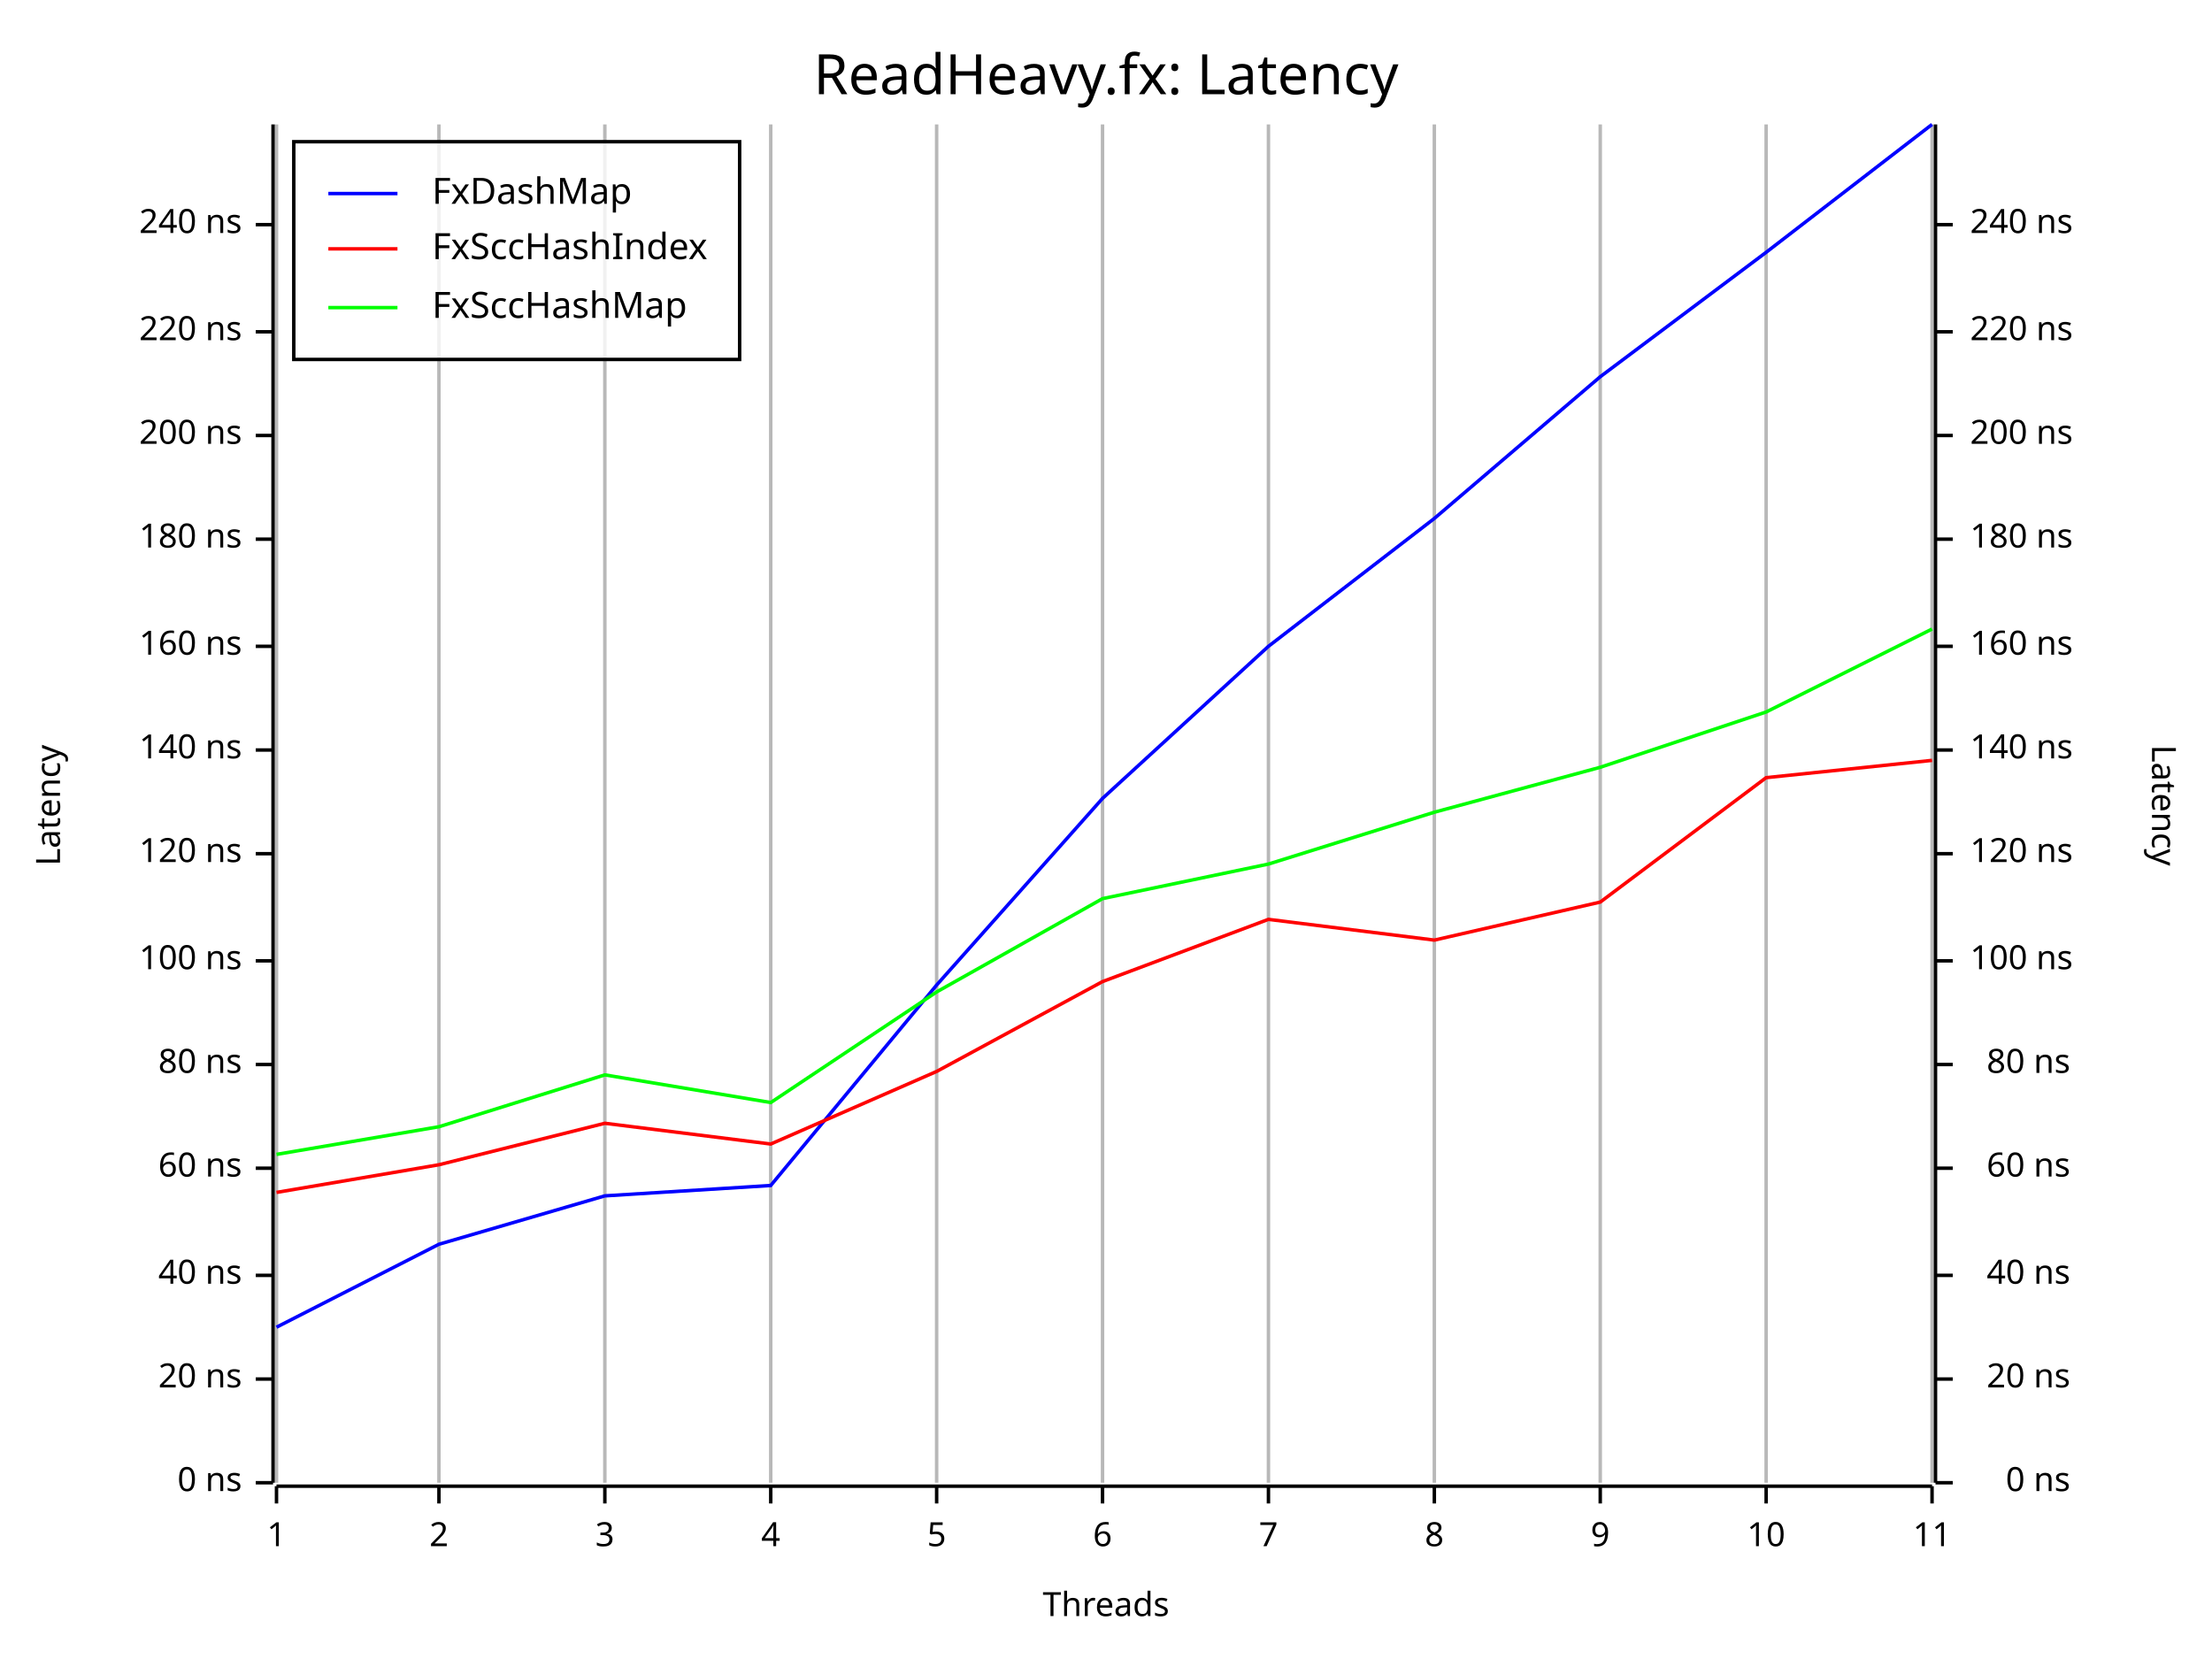
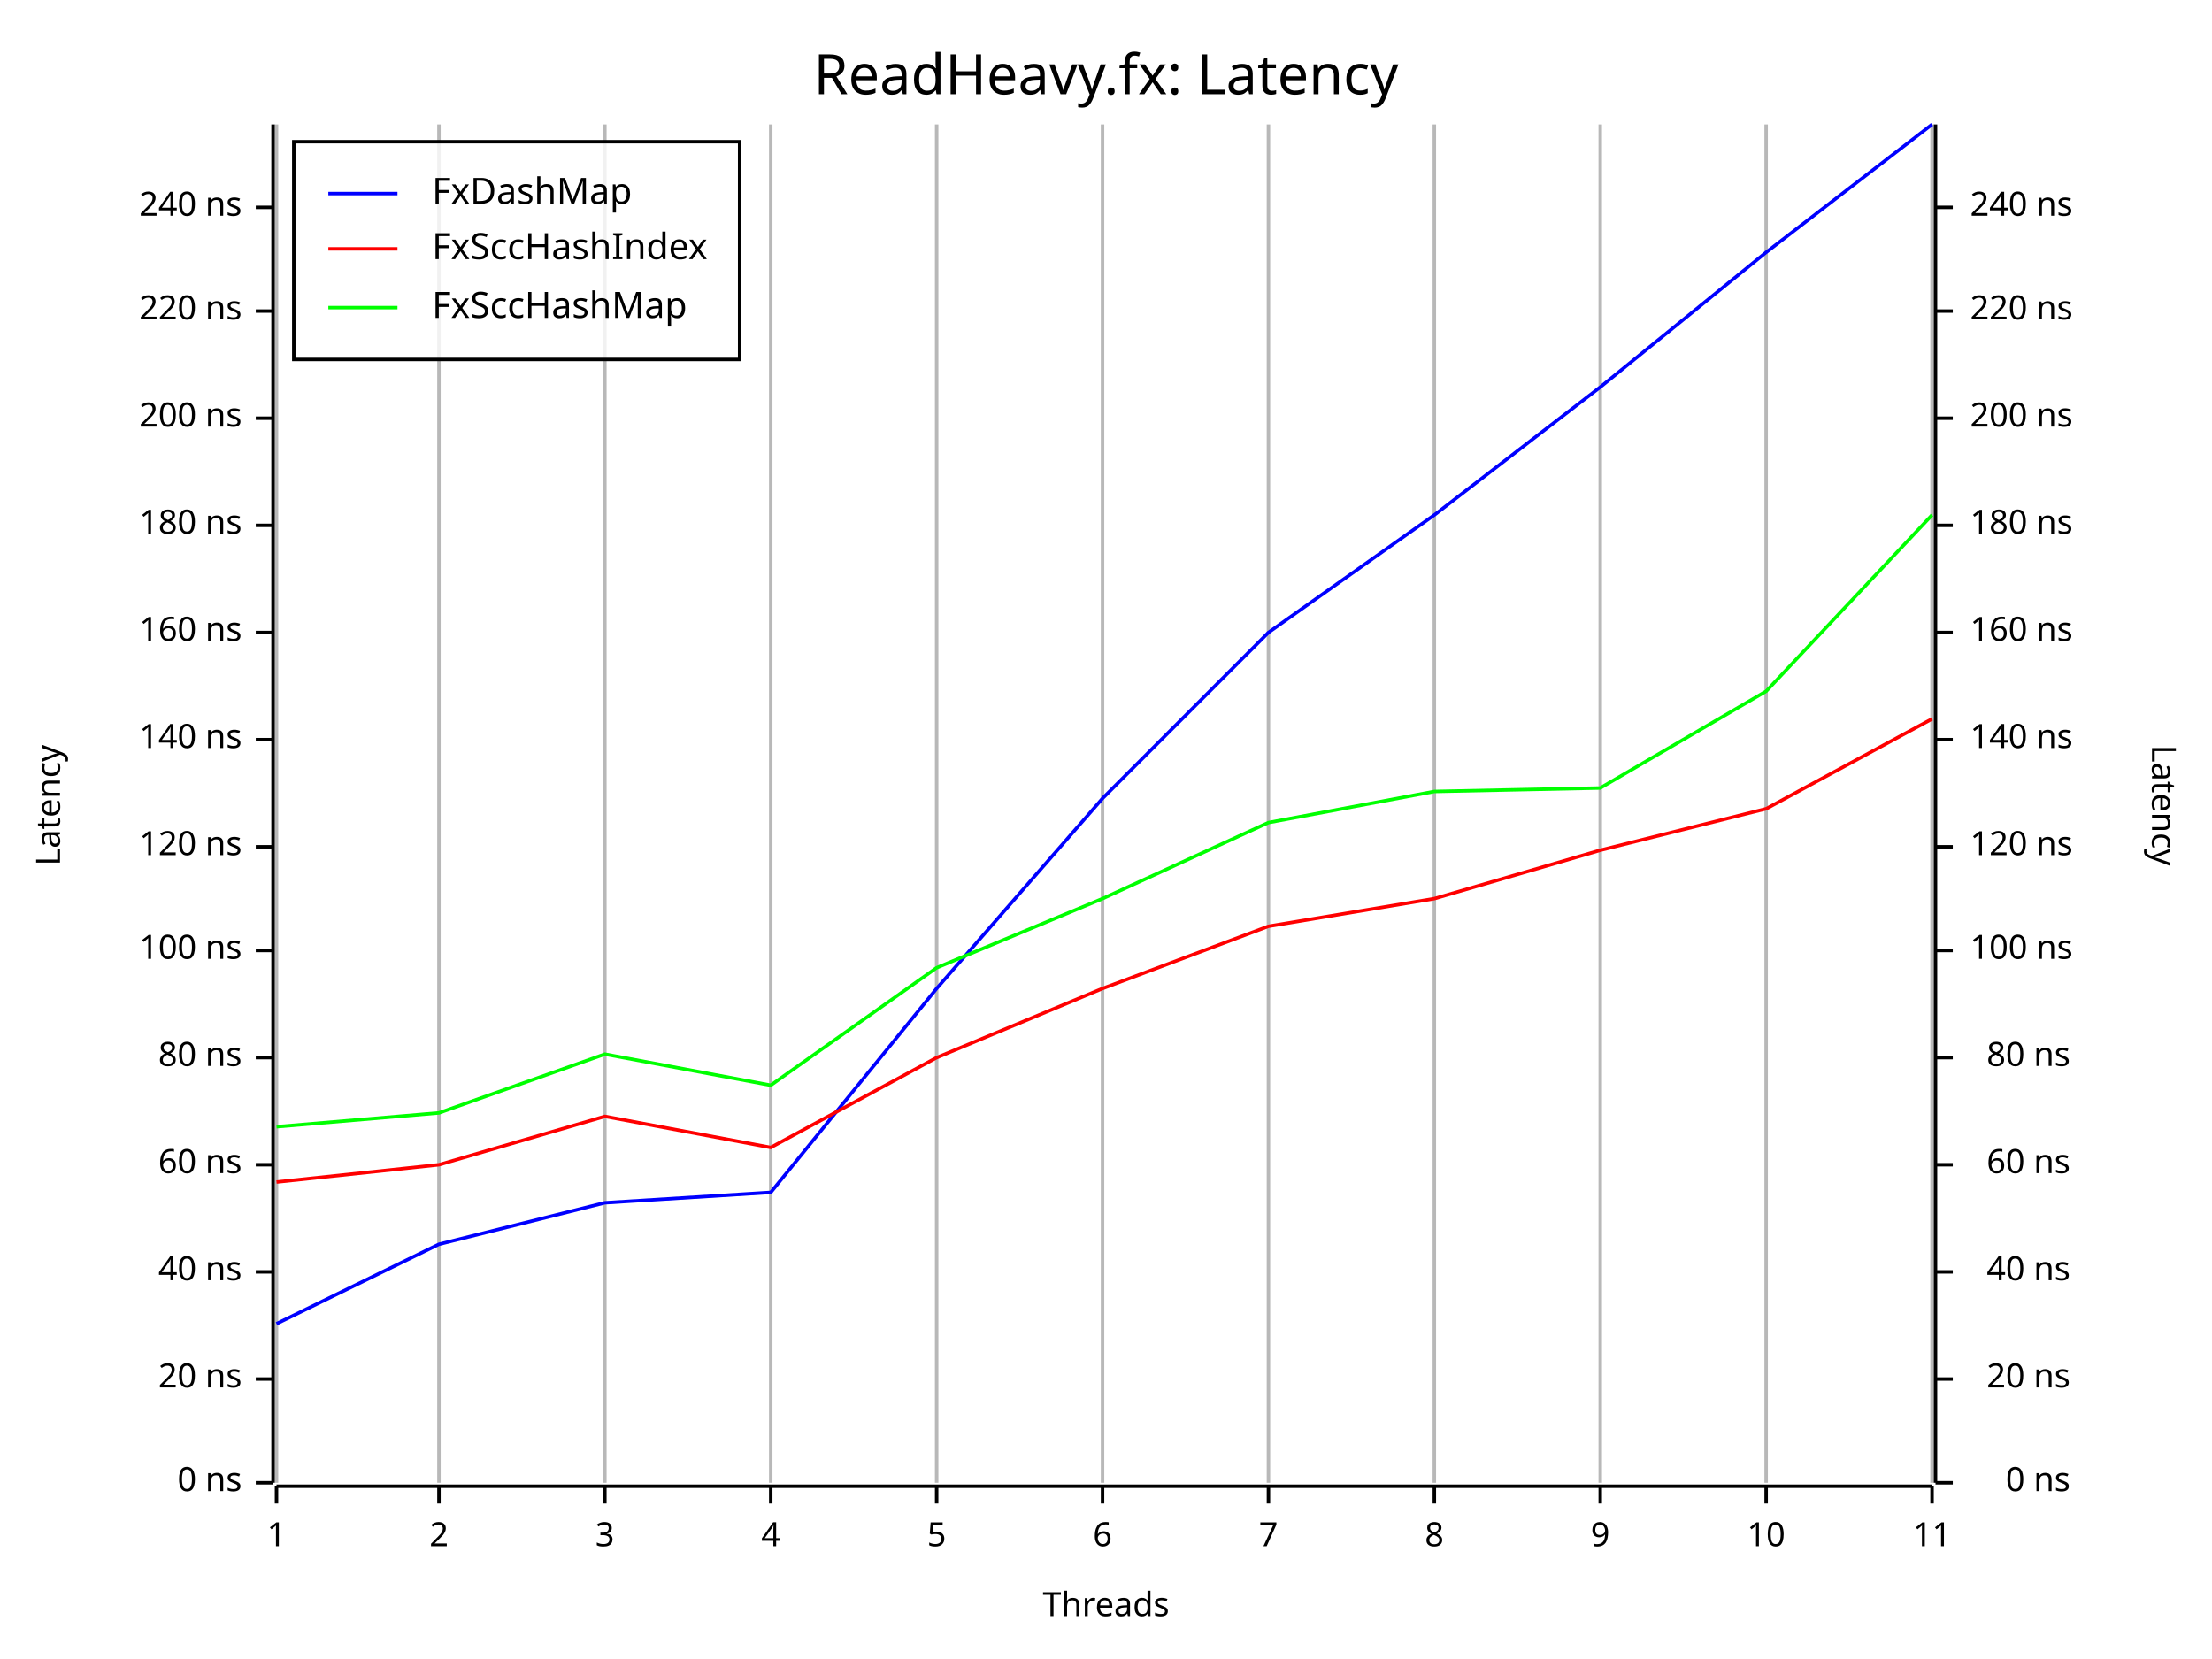
<svg xmlns="http://www.w3.org/2000/svg" width="640" height="480" viewBox="0 0 640 480">
  <rect x="0" y="0" width="640" height="480" opacity="1" fill="#FFFFFF" stroke="none" />
  <text x="320" y="15" dy="0.76em" text-anchor="middle" font-family="Fira Code" font-size="16.129" opacity="1" fill="#000000">
ReadHeavy.fx: Latency
</text>
  <line opacity="0.1" stroke="#000000" stroke-width="1" x1="80" y1="429" x2="80" y2="36" />
  <line opacity="0.1" stroke="#000000" stroke-width="1" x1="127" y1="429" x2="127" y2="36" />
  <line opacity="0.1" stroke="#000000" stroke-width="1" x1="175" y1="429" x2="175" y2="36" />
  <line opacity="0.1" stroke="#000000" stroke-width="1" x1="223" y1="429" x2="223" y2="36" />
  <line opacity="0.1" stroke="#000000" stroke-width="1" x1="271" y1="429" x2="271" y2="36" />
  <line opacity="0.1" stroke="#000000" stroke-width="1" x1="319" y1="429" x2="319" y2="36" />
  <line opacity="0.1" stroke="#000000" stroke-width="1" x1="367" y1="429" x2="367" y2="36" />
  <line opacity="0.1" stroke="#000000" stroke-width="1" x1="415" y1="429" x2="415" y2="36" />
  <line opacity="0.1" stroke="#000000" stroke-width="1" x1="463" y1="429" x2="463" y2="36" />
  <line opacity="0.1" stroke="#000000" stroke-width="1" x1="511" y1="429" x2="511" y2="36" />
  <line opacity="0.1" stroke="#000000" stroke-width="1" x1="559" y1="429" x2="559" y2="36" />
  <text x="10" y="233" dy="0.76em" text-anchor="middle" font-family="sans-serif" font-size="9.677" opacity="1" fill="#000000" transform="rotate(270, 10, 233)">
Latency
</text>
  <text x="320" y="470" dy="-0.5ex" text-anchor="middle" font-family="sans-serif" font-size="9.677" opacity="1" fill="#000000">
Threads
</text>
  <text x="630" y="233" dy="0.76em" text-anchor="middle" font-family="sans-serif" font-size="9.677" opacity="1" fill="#000000" transform="rotate(90, 630, 233)">
Latency
</text>
  <line opacity="0.2" stroke="#000000" stroke-width="1" x1="80" y1="429" x2="80" y2="36" />
  <line opacity="0.2" stroke="#000000" stroke-width="1" x1="127" y1="429" x2="127" y2="36" />
  <line opacity="0.2" stroke="#000000" stroke-width="1" x1="175" y1="429" x2="175" y2="36" />
  <line opacity="0.2" stroke="#000000" stroke-width="1" x1="223" y1="429" x2="223" y2="36" />
  <line opacity="0.2" stroke="#000000" stroke-width="1" x1="271" y1="429" x2="271" y2="36" />
  <line opacity="0.2" stroke="#000000" stroke-width="1" x1="319" y1="429" x2="319" y2="36" />
  <line opacity="0.2" stroke="#000000" stroke-width="1" x1="367" y1="429" x2="367" y2="36" />
  <line opacity="0.2" stroke="#000000" stroke-width="1" x1="415" y1="429" x2="415" y2="36" />
  <line opacity="0.2" stroke="#000000" stroke-width="1" x1="463" y1="429" x2="463" y2="36" />
  <line opacity="0.2" stroke="#000000" stroke-width="1" x1="511" y1="429" x2="511" y2="36" />
  <line opacity="0.2" stroke="#000000" stroke-width="1" x1="559" y1="429" x2="559" y2="36" />
  <polyline fill="none" opacity="1" stroke="#000000" stroke-width="1" points="79,36 79,429 " />
  <text x="70" y="429" dy="0.5ex" text-anchor="end" font-family="sans-serif" font-size="9.677" opacity="1" fill="#000000">
0 ns
</text>
  <polyline fill="none" opacity="1" stroke="#000000" stroke-width="1" points="74,429 79,429 " />
  <text x="70" y="399" dy="0.5ex" text-anchor="end" font-family="sans-serif" font-size="9.677" opacity="1" fill="#000000">
20 ns
</text>
  <polyline fill="none" opacity="1" stroke="#000000" stroke-width="1" points="74,399 79,399 " />
-   <text x="70" y="369" dy="0.5ex" text-anchor="end" font-family="sans-serif" font-size="9.677" opacity="1" fill="#000000">
+   <text x="70" y="368" dy="0.5ex" text-anchor="end" font-family="sans-serif" font-size="9.677" opacity="1" fill="#000000">
40 ns
</text>
-   <polyline fill="none" opacity="1" stroke="#000000" stroke-width="1" points="74,369 79,369 " />
-   <text x="70" y="338" dy="0.5ex" text-anchor="end" font-family="sans-serif" font-size="9.677" opacity="1" fill="#000000">
+   <polyline fill="none" opacity="1" stroke="#000000" stroke-width="1" points="74,368 79,368 " />
+   <text x="70" y="337" dy="0.5ex" text-anchor="end" font-family="sans-serif" font-size="9.677" opacity="1" fill="#000000">
60 ns
</text>
-   <polyline fill="none" opacity="1" stroke="#000000" stroke-width="1" points="74,338 79,338 " />
-   <text x="70" y="308" dy="0.5ex" text-anchor="end" font-family="sans-serif" font-size="9.677" opacity="1" fill="#000000">
+   <polyline fill="none" opacity="1" stroke="#000000" stroke-width="1" points="74,337 79,337 " />
+   <text x="70" y="306" dy="0.5ex" text-anchor="end" font-family="sans-serif" font-size="9.677" opacity="1" fill="#000000">
80 ns
</text>
-   <polyline fill="none" opacity="1" stroke="#000000" stroke-width="1" points="74,308 79,308 " />
-   <text x="70" y="278" dy="0.5ex" text-anchor="end" font-family="sans-serif" font-size="9.677" opacity="1" fill="#000000">
+   <polyline fill="none" opacity="1" stroke="#000000" stroke-width="1" points="74,306 79,306 " />
+   <text x="70" y="275" dy="0.5ex" text-anchor="end" font-family="sans-serif" font-size="9.677" opacity="1" fill="#000000">
100 ns
</text>
-   <polyline fill="none" opacity="1" stroke="#000000" stroke-width="1" points="74,278 79,278 " />
-   <text x="70" y="247" dy="0.5ex" text-anchor="end" font-family="sans-serif" font-size="9.677" opacity="1" fill="#000000">
+   <polyline fill="none" opacity="1" stroke="#000000" stroke-width="1" points="74,275 79,275 " />
+   <text x="70" y="245" dy="0.5ex" text-anchor="end" font-family="sans-serif" font-size="9.677" opacity="1" fill="#000000">
120 ns
</text>
-   <polyline fill="none" opacity="1" stroke="#000000" stroke-width="1" points="74,247 79,247 " />
-   <text x="70" y="217" dy="0.5ex" text-anchor="end" font-family="sans-serif" font-size="9.677" opacity="1" fill="#000000">
+   <polyline fill="none" opacity="1" stroke="#000000" stroke-width="1" points="74,245 79,245 " />
+   <text x="70" y="214" dy="0.5ex" text-anchor="end" font-family="sans-serif" font-size="9.677" opacity="1" fill="#000000">
140 ns
</text>
-   <polyline fill="none" opacity="1" stroke="#000000" stroke-width="1" points="74,217 79,217 " />
-   <text x="70" y="187" dy="0.5ex" text-anchor="end" font-family="sans-serif" font-size="9.677" opacity="1" fill="#000000">
+   <polyline fill="none" opacity="1" stroke="#000000" stroke-width="1" points="74,214 79,214 " />
+   <text x="70" y="183" dy="0.5ex" text-anchor="end" font-family="sans-serif" font-size="9.677" opacity="1" fill="#000000">
160 ns
</text>
-   <polyline fill="none" opacity="1" stroke="#000000" stroke-width="1" points="74,187 79,187 " />
-   <text x="70" y="156" dy="0.5ex" text-anchor="end" font-family="sans-serif" font-size="9.677" opacity="1" fill="#000000">
+   <polyline fill="none" opacity="1" stroke="#000000" stroke-width="1" points="74,183 79,183 " />
+   <text x="70" y="152" dy="0.5ex" text-anchor="end" font-family="sans-serif" font-size="9.677" opacity="1" fill="#000000">
180 ns
</text>
-   <polyline fill="none" opacity="1" stroke="#000000" stroke-width="1" points="74,156 79,156 " />
-   <text x="70" y="126" dy="0.5ex" text-anchor="end" font-family="sans-serif" font-size="9.677" opacity="1" fill="#000000">
+   <polyline fill="none" opacity="1" stroke="#000000" stroke-width="1" points="74,152 79,152 " />
+   <text x="70" y="121" dy="0.5ex" text-anchor="end" font-family="sans-serif" font-size="9.677" opacity="1" fill="#000000">
200 ns
</text>
-   <polyline fill="none" opacity="1" stroke="#000000" stroke-width="1" points="74,126 79,126 " />
-   <text x="70" y="96" dy="0.5ex" text-anchor="end" font-family="sans-serif" font-size="9.677" opacity="1" fill="#000000">
+   <polyline fill="none" opacity="1" stroke="#000000" stroke-width="1" points="74,121 79,121 " />
+   <text x="70" y="90" dy="0.5ex" text-anchor="end" font-family="sans-serif" font-size="9.677" opacity="1" fill="#000000">
220 ns
</text>
-   <polyline fill="none" opacity="1" stroke="#000000" stroke-width="1" points="74,96 79,96 " />
-   <text x="70" y="65" dy="0.5ex" text-anchor="end" font-family="sans-serif" font-size="9.677" opacity="1" fill="#000000">
+   <polyline fill="none" opacity="1" stroke="#000000" stroke-width="1" points="74,90 79,90 " />
+   <text x="70" y="60" dy="0.5ex" text-anchor="end" font-family="sans-serif" font-size="9.677" opacity="1" fill="#000000">
240 ns
</text>
-   <polyline fill="none" opacity="1" stroke="#000000" stroke-width="1" points="74,65 79,65 " />
+   <polyline fill="none" opacity="1" stroke="#000000" stroke-width="1" points="74,60 79,60 " />
  <polyline fill="none" opacity="1" stroke="#000000" stroke-width="1" points="80,430 559,430 " />
  <text x="80" y="440" dy="0.76em" text-anchor="middle" font-family="sans-serif" font-size="9.677" opacity="1" fill="#000000">
1
</text>
  <polyline fill="none" opacity="1" stroke="#000000" stroke-width="1" points="80,430 80,435 " />
  <text x="127" y="440" dy="0.76em" text-anchor="middle" font-family="sans-serif" font-size="9.677" opacity="1" fill="#000000">
2
</text>
  <polyline fill="none" opacity="1" stroke="#000000" stroke-width="1" points="127,430 127,435 " />
  <text x="175" y="440" dy="0.76em" text-anchor="middle" font-family="sans-serif" font-size="9.677" opacity="1" fill="#000000">
3
</text>
  <polyline fill="none" opacity="1" stroke="#000000" stroke-width="1" points="175,430 175,435 " />
  <text x="223" y="440" dy="0.76em" text-anchor="middle" font-family="sans-serif" font-size="9.677" opacity="1" fill="#000000">
4
</text>
  <polyline fill="none" opacity="1" stroke="#000000" stroke-width="1" points="223,430 223,435 " />
  <text x="271" y="440" dy="0.76em" text-anchor="middle" font-family="sans-serif" font-size="9.677" opacity="1" fill="#000000">
5
</text>
  <polyline fill="none" opacity="1" stroke="#000000" stroke-width="1" points="271,430 271,435 " />
  <text x="319" y="440" dy="0.76em" text-anchor="middle" font-family="sans-serif" font-size="9.677" opacity="1" fill="#000000">
6
</text>
  <polyline fill="none" opacity="1" stroke="#000000" stroke-width="1" points="319,430 319,435 " />
  <text x="367" y="440" dy="0.76em" text-anchor="middle" font-family="sans-serif" font-size="9.677" opacity="1" fill="#000000">
7
</text>
  <polyline fill="none" opacity="1" stroke="#000000" stroke-width="1" points="367,430 367,435 " />
  <text x="415" y="440" dy="0.76em" text-anchor="middle" font-family="sans-serif" font-size="9.677" opacity="1" fill="#000000">
8
</text>
  <polyline fill="none" opacity="1" stroke="#000000" stroke-width="1" points="415,430 415,435 " />
  <text x="463" y="440" dy="0.76em" text-anchor="middle" font-family="sans-serif" font-size="9.677" opacity="1" fill="#000000">
9
</text>
  <polyline fill="none" opacity="1" stroke="#000000" stroke-width="1" points="463,430 463,435 " />
  <text x="511" y="440" dy="0.76em" text-anchor="middle" font-family="sans-serif" font-size="9.677" opacity="1" fill="#000000">
10
</text>
  <polyline fill="none" opacity="1" stroke="#000000" stroke-width="1" points="511,430 511,435 " />
  <text x="559" y="440" dy="0.76em" text-anchor="middle" font-family="sans-serif" font-size="9.677" opacity="1" fill="#000000">
11
</text>
  <polyline fill="none" opacity="1" stroke="#000000" stroke-width="1" points="559,430 559,435 " />
  <polyline fill="none" opacity="1" stroke="#000000" stroke-width="1" points="560,36 560,429 " />
  <text x="599" y="429" dy="0.5ex" text-anchor="end" font-family="sans-serif" font-size="9.677" opacity="1" fill="#000000">
0 ns
</text>
  <polyline fill="none" opacity="1" stroke="#000000" stroke-width="1" points="560,429 565,429 " />
  <text x="599" y="399" dy="0.5ex" text-anchor="end" font-family="sans-serif" font-size="9.677" opacity="1" fill="#000000">
20 ns
</text>
  <polyline fill="none" opacity="1" stroke="#000000" stroke-width="1" points="560,399 565,399 " />
-   <text x="599" y="369" dy="0.5ex" text-anchor="end" font-family="sans-serif" font-size="9.677" opacity="1" fill="#000000">
+   <text x="599" y="368" dy="0.5ex" text-anchor="end" font-family="sans-serif" font-size="9.677" opacity="1" fill="#000000">
40 ns
</text>
-   <polyline fill="none" opacity="1" stroke="#000000" stroke-width="1" points="560,369 565,369 " />
-   <text x="599" y="338" dy="0.5ex" text-anchor="end" font-family="sans-serif" font-size="9.677" opacity="1" fill="#000000">
+   <polyline fill="none" opacity="1" stroke="#000000" stroke-width="1" points="560,368 565,368 " />
+   <text x="599" y="337" dy="0.5ex" text-anchor="end" font-family="sans-serif" font-size="9.677" opacity="1" fill="#000000">
60 ns
</text>
-   <polyline fill="none" opacity="1" stroke="#000000" stroke-width="1" points="560,338 565,338 " />
-   <text x="599" y="308" dy="0.5ex" text-anchor="end" font-family="sans-serif" font-size="9.677" opacity="1" fill="#000000">
+   <polyline fill="none" opacity="1" stroke="#000000" stroke-width="1" points="560,337 565,337 " />
+   <text x="599" y="306" dy="0.5ex" text-anchor="end" font-family="sans-serif" font-size="9.677" opacity="1" fill="#000000">
80 ns
</text>
-   <polyline fill="none" opacity="1" stroke="#000000" stroke-width="1" points="560,308 565,308 " />
-   <text x="570" y="278" dy="0.5ex" text-anchor="start" font-family="sans-serif" font-size="9.677" opacity="1" fill="#000000">
+   <polyline fill="none" opacity="1" stroke="#000000" stroke-width="1" points="560,306 565,306 " />
+   <text x="570" y="275" dy="0.5ex" text-anchor="start" font-family="sans-serif" font-size="9.677" opacity="1" fill="#000000">
100 ns
</text>
-   <polyline fill="none" opacity="1" stroke="#000000" stroke-width="1" points="560,278 565,278 " />
-   <text x="570" y="247" dy="0.5ex" text-anchor="start" font-family="sans-serif" font-size="9.677" opacity="1" fill="#000000">
+   <polyline fill="none" opacity="1" stroke="#000000" stroke-width="1" points="560,275 565,275 " />
+   <text x="570" y="245" dy="0.5ex" text-anchor="start" font-family="sans-serif" font-size="9.677" opacity="1" fill="#000000">
120 ns
</text>
-   <polyline fill="none" opacity="1" stroke="#000000" stroke-width="1" points="560,247 565,247 " />
-   <text x="570" y="217" dy="0.5ex" text-anchor="start" font-family="sans-serif" font-size="9.677" opacity="1" fill="#000000">
+   <polyline fill="none" opacity="1" stroke="#000000" stroke-width="1" points="560,245 565,245 " />
+   <text x="570" y="214" dy="0.5ex" text-anchor="start" font-family="sans-serif" font-size="9.677" opacity="1" fill="#000000">
140 ns
</text>
-   <polyline fill="none" opacity="1" stroke="#000000" stroke-width="1" points="560,217 565,217 " />
-   <text x="570" y="187" dy="0.5ex" text-anchor="start" font-family="sans-serif" font-size="9.677" opacity="1" fill="#000000">
+   <polyline fill="none" opacity="1" stroke="#000000" stroke-width="1" points="560,214 565,214 " />
+   <text x="570" y="183" dy="0.5ex" text-anchor="start" font-family="sans-serif" font-size="9.677" opacity="1" fill="#000000">
160 ns
</text>
-   <polyline fill="none" opacity="1" stroke="#000000" stroke-width="1" points="560,187 565,187 " />
-   <text x="570" y="156" dy="0.5ex" text-anchor="start" font-family="sans-serif" font-size="9.677" opacity="1" fill="#000000">
+   <polyline fill="none" opacity="1" stroke="#000000" stroke-width="1" points="560,183 565,183 " />
+   <text x="570" y="152" dy="0.5ex" text-anchor="start" font-family="sans-serif" font-size="9.677" opacity="1" fill="#000000">
180 ns
</text>
-   <polyline fill="none" opacity="1" stroke="#000000" stroke-width="1" points="560,156 565,156 " />
-   <text x="570" y="126" dy="0.5ex" text-anchor="start" font-family="sans-serif" font-size="9.677" opacity="1" fill="#000000">
+   <polyline fill="none" opacity="1" stroke="#000000" stroke-width="1" points="560,152 565,152 " />
+   <text x="570" y="121" dy="0.5ex" text-anchor="start" font-family="sans-serif" font-size="9.677" opacity="1" fill="#000000">
200 ns
</text>
-   <polyline fill="none" opacity="1" stroke="#000000" stroke-width="1" points="560,126 565,126 " />
-   <text x="570" y="96" dy="0.5ex" text-anchor="start" font-family="sans-serif" font-size="9.677" opacity="1" fill="#000000">
+   <polyline fill="none" opacity="1" stroke="#000000" stroke-width="1" points="560,121 565,121 " />
+   <text x="570" y="90" dy="0.5ex" text-anchor="start" font-family="sans-serif" font-size="9.677" opacity="1" fill="#000000">
220 ns
</text>
-   <polyline fill="none" opacity="1" stroke="#000000" stroke-width="1" points="560,96 565,96 " />
-   <text x="570" y="65" dy="0.5ex" text-anchor="start" font-family="sans-serif" font-size="9.677" opacity="1" fill="#000000">
+   <polyline fill="none" opacity="1" stroke="#000000" stroke-width="1" points="560,90 565,90 " />
+   <text x="570" y="60" dy="0.5ex" text-anchor="start" font-family="sans-serif" font-size="9.677" opacity="1" fill="#000000">
240 ns
</text>
-   <polyline fill="none" opacity="1" stroke="#000000" stroke-width="1" points="560,65 565,65 " />
-   <polyline fill="none" opacity="1" stroke="#0000FF" stroke-width="1" points="80,384 127,360 175,346 223,343 271,285 319,231 367,187 415,150 463,109 511,73 559,36 " />
-   <polyline fill="none" opacity="1" stroke="#FF0000" stroke-width="1" points="80,345 127,337 175,325 223,331 271,310 319,284 367,266 415,272 463,261 511,225 559,220 " />
-   <polyline fill="none" opacity="1" stroke="#00FF00" stroke-width="1" points="80,334 127,326 175,311 223,319 271,287 319,260 367,250 415,235 463,222 511,206 559,182 " />
+   <polyline fill="none" opacity="1" stroke="#000000" stroke-width="1" points="560,60 565,60 " />
+   <polyline fill="none" opacity="1" stroke="#0000FF" stroke-width="1" points="80,383 127,360 175,348 223,345 271,286 319,231 367,183 415,149 463,112 511,73 559,36 " />
+   <polyline fill="none" opacity="1" stroke="#FF0000" stroke-width="1" points="80,342 127,337 175,323 223,332 271,306 319,286 367,268 415,260 463,246 511,234 559,208 " />
+   <polyline fill="none" opacity="1" stroke="#00FF00" stroke-width="1" points="80,326 127,322 175,305 223,314 271,280 319,260 367,238 415,229 463,228 511,200 559,149 " />
  <rect x="85" y="41" width="129" height="63" opacity="0.8" fill="#FFFFFF" stroke="none" />
  <rect x="85" y="41" width="129" height="63" opacity="1" fill="none" stroke="#000000" />
  <text x="125" y="51" dy="0.76em" text-anchor="start" font-family="Fira Code" font-size="10.484" opacity="1" fill="#000000">
FxDashMap
</text>
  <text x="125" y="67" dy="0.76em" text-anchor="start" font-family="Fira Code" font-size="10.484" opacity="1" fill="#000000">
FxSccHashIndex
</text>
  <text x="125" y="84" dy="0.76em" text-anchor="start" font-family="Fira Code" font-size="10.484" opacity="1" fill="#000000">
FxSccHashMap
</text>
  <polyline fill="none" opacity="1" stroke="#0000FF" stroke-width="1" points="95,56 115,56 " />
  <polyline fill="none" opacity="1" stroke="#FF0000" stroke-width="1" points="95,72 115,72 " />
  <polyline fill="none" opacity="1" stroke="#00FF00" stroke-width="1" points="95,89 115,89 " />
</svg>
